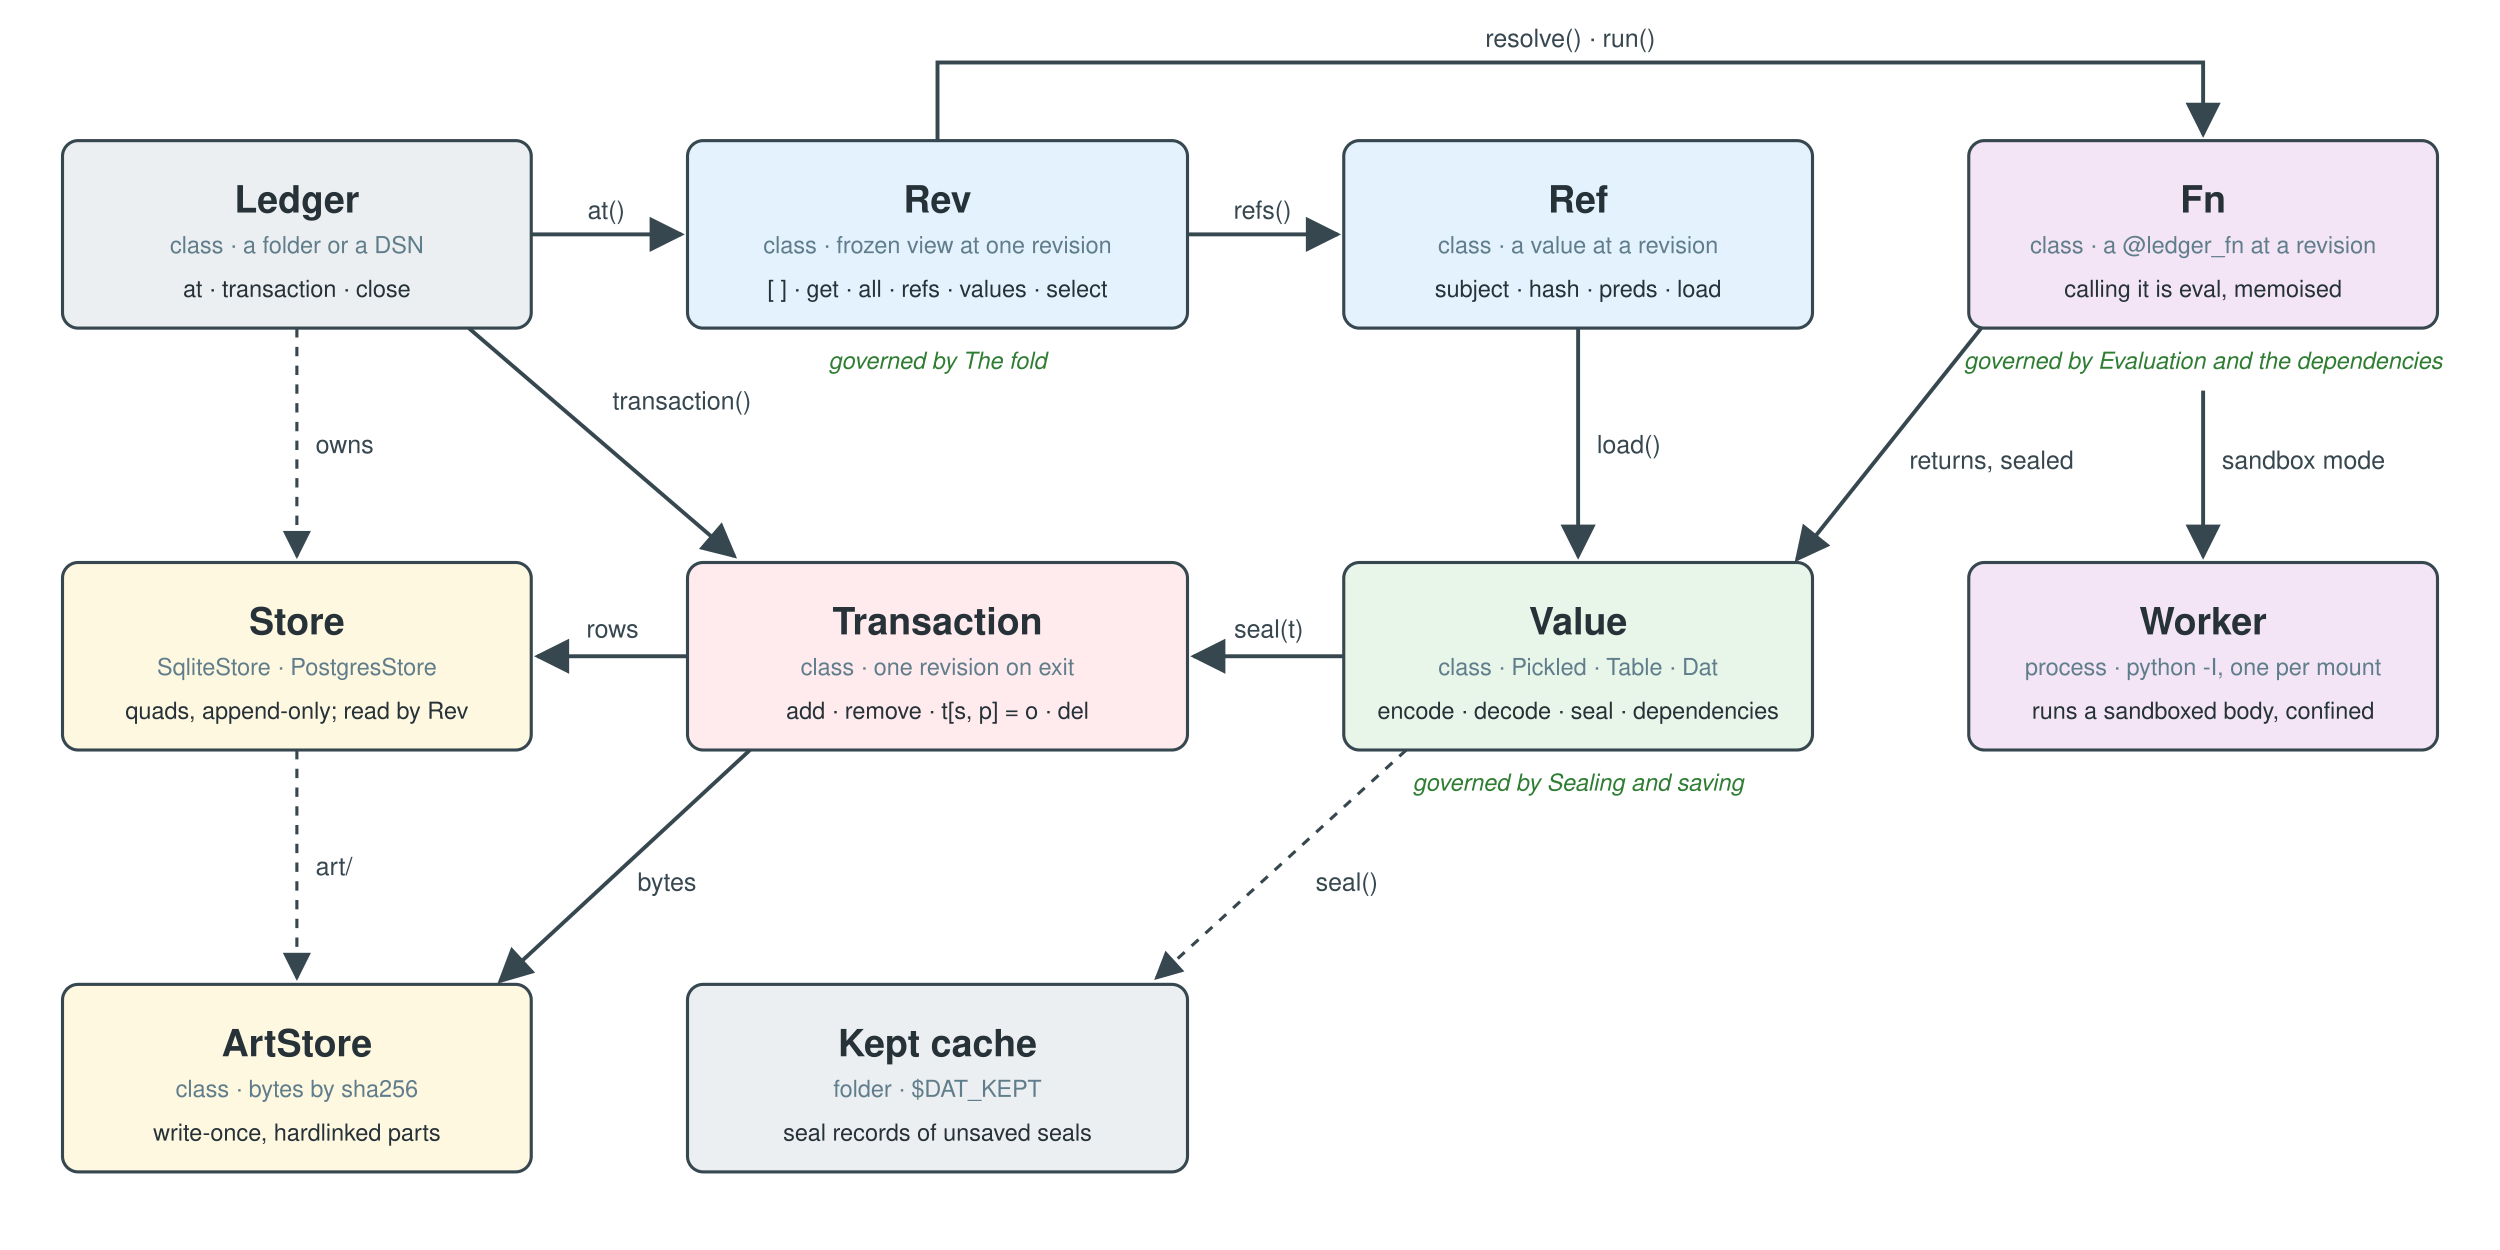
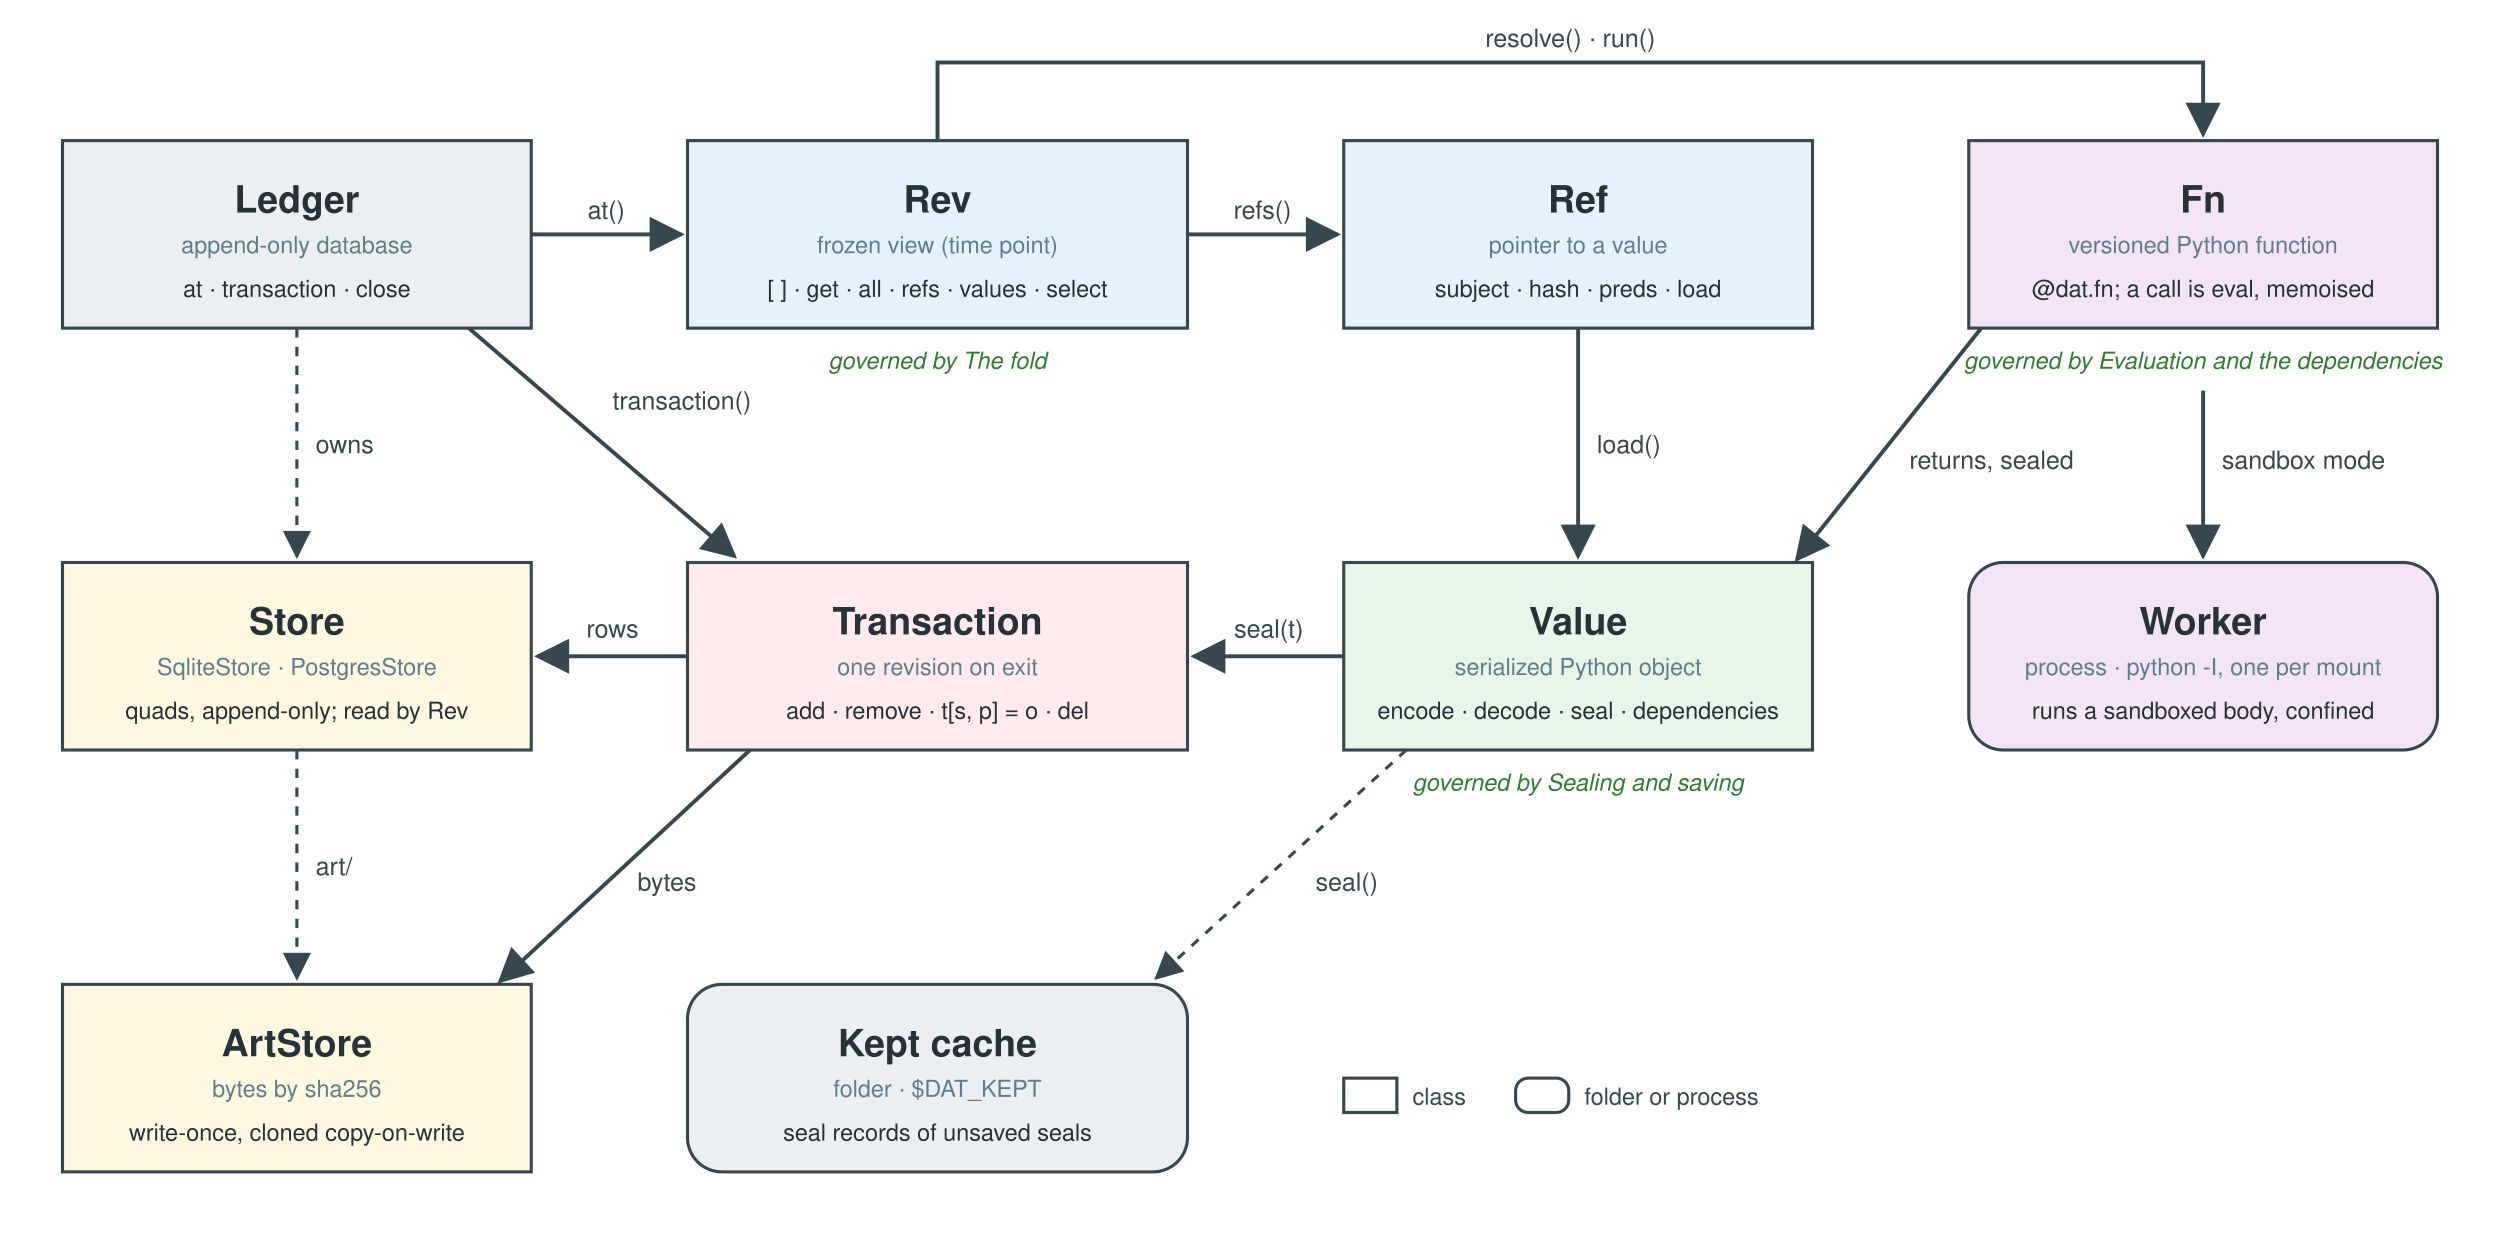
<svg xmlns="http://www.w3.org/2000/svg" viewBox="0 0 1600 800" width="1600" height="800" font-family="Helvetica, Arial, sans-serif">
  <defs>
    <marker id="arrow" viewBox="0 0 10 10" refX="9" refY="5" markerWidth="9" markerHeight="9" orient="auto-start-reverse">
      <path d="M0,0 L10,5 L0,10 z" fill="#37474f" />
    </marker>
  </defs>
  <rect x="0" y="0" width="1600" height="800" fill="#ffffff" />
  <g stroke="#37474f" stroke-width="2">
-     <rect x="40" y="90" width="300" height="120" rx="10" fill="#eceff1" />
-     <rect x="40" y="360" width="300" height="120" rx="10" fill="#fff8e1" />
-     <rect x="40" y="630" width="300" height="120" rx="10" fill="#fff8e1" />
-     <rect x="440" y="90" width="320" height="120" rx="10" fill="#e3f2fd" />
-     <rect x="440" y="360" width="320" height="120" rx="10" fill="#ffebee" />
-     <rect x="440" y="630" width="320" height="120" rx="10" fill="#eceff1" />
-     <rect x="860" y="90" width="300" height="120" rx="10" fill="#e3f2fd" />
-     <rect x="860" y="360" width="300" height="120" rx="10" fill="#e8f5e9" />
-     <rect x="1260" y="90" width="300" height="120" rx="10" fill="#f3e5f5" />
-     <rect x="1260" y="360" width="300" height="120" rx="10" fill="#f3e5f5" />
+     <rect x="40" y="90" width="300" height="120" rx="0" fill="#eceff1" />
+     <rect x="40" y="360" width="300" height="120" rx="0" fill="#fff8e1" />
+     <rect x="40" y="630" width="300" height="120" rx="0" fill="#fff8e1" />
+     <rect x="440" y="90" width="320" height="120" rx="0" fill="#e3f2fd" />
+     <rect x="440" y="360" width="320" height="120" rx="0" fill="#ffebee" />
+     <rect x="440" y="630" width="320" height="120" rx="22" fill="#eceff1" />
+     <rect x="860" y="90" width="300" height="120" rx="0" fill="#e3f2fd" />
+     <rect x="860" y="360" width="300" height="120" rx="0" fill="#e8f5e9" />
+     <rect x="1260" y="90" width="300" height="120" rx="0" fill="#f3e5f5" />
+     <rect x="1260" y="360" width="300" height="120" rx="22" fill="#f3e5f5" />
  </g>
  <g fill="#263238" text-anchor="middle">
    <text x="190" y="136" font-size="24" font-weight="bold">Ledger</text>
-     <text x="190" y="162" font-size="15" fill="#607d8b">class · a folder or a DSN</text>
+     <text x="190" y="162" font-size="15" fill="#607d8b">append-only database</text>
    <text x="190" y="190" font-size="15">at · transaction · close</text>
    <text x="190" y="406" font-size="24" font-weight="bold">Store</text>
    <text x="190" y="432" font-size="15" fill="#607d8b">SqliteStore · PostgresStore</text>
    <text x="190" y="460" font-size="15">quads, append-only; read by Rev</text>
    <text x="190" y="676" font-size="24" font-weight="bold">ArtStore</text>
-     <text x="190" y="702" font-size="15" fill="#607d8b">class · bytes by sha256</text>
-     <text x="190" y="730" font-size="15">write-once, hardlinked parts</text>
+     <text x="190" y="702" font-size="15" fill="#607d8b">bytes by sha256</text>
+     <text x="190" y="730" font-size="15">write-once, cloned copy-on-write</text>
    <text x="600" y="136" font-size="24" font-weight="bold">Rev</text>
-     <text x="600" y="162" font-size="15" fill="#607d8b">class · frozen view at one revision</text>
+     <text x="600" y="162" font-size="15" fill="#607d8b">frozen view (time point)</text>
    <text x="600" y="190" font-size="15">[ ] · get · all · refs · values · select</text>
    <text x="600" y="406" font-size="24" font-weight="bold">Transaction</text>
-     <text x="600" y="432" font-size="15" fill="#607d8b">class · one revision on exit</text>
+     <text x="600" y="432" font-size="15" fill="#607d8b">one revision on exit</text>
    <text x="600" y="460" font-size="15">add · remove · t[s, p] = o · del</text>
    <text x="600" y="676" font-size="24" font-weight="bold">Kept cache</text>
    <text x="600" y="702" font-size="15" fill="#607d8b">folder · $DAT_KEPT</text>
    <text x="600" y="730" font-size="15">seal records of unsaved seals</text>
    <text x="1010" y="136" font-size="24" font-weight="bold">Ref</text>
-     <text x="1010" y="162" font-size="15" fill="#607d8b">class · a value at a revision</text>
+     <text x="1010" y="162" font-size="15" fill="#607d8b">pointer to a value</text>
    <text x="1010" y="190" font-size="15">subject · hash · preds · load</text>
    <text x="1010" y="406" font-size="24" font-weight="bold">Value</text>
-     <text x="1010" y="432" font-size="15" fill="#607d8b">class · Pickled · Table · Dat</text>
+     <text x="1010" y="432" font-size="15" fill="#607d8b">serialized Python object</text>
    <text x="1010" y="460" font-size="15">encode · decode · seal · dependencies</text>
    <text x="1410" y="136" font-size="24" font-weight="bold">Fn</text>
-     <text x="1410" y="162" font-size="15" fill="#607d8b">class · a @ledger_fn at a revision</text>
-     <text x="1410" y="190" font-size="15">calling it is eval, memoised</text>
+     <text x="1410" y="162" font-size="15" fill="#607d8b">versioned Python function</text>
+     <text x="1410" y="190" font-size="15">@dat.fn; a call is eval, memoised</text>
    <text x="1410" y="406" font-size="24" font-weight="bold">Worker</text>
    <text x="1410" y="432" font-size="15" fill="#607d8b">process · python -I, one per mount</text>
    <text x="1410" y="460" font-size="15">runs a sandboxed body, confined</text>
  </g>
  <g font-size="15" font-style="italic" fill="#2e7d32" text-anchor="middle">
    <text x="600" y="236">governed by The fold</text>
    <text x="1010" y="506">governed by Sealing and saving</text>
    <text x="1410" y="236">governed by Evaluation and the dependencies</text>
  </g>
  <g stroke="#37474f" stroke-width="2.5" fill="none" marker-end="url(#arrow)">
    <line x1="340" y1="150" x2="436" y2="150" />
    <line x1="300" y1="210" x2="470" y2="356" />
    <line x1="760" y1="150" x2="856" y2="150" />
    <path d="M600,90 V40 H1410 V86" />
    <line x1="1010" y1="210" x2="1010" y2="356" />
    <line x1="1268" y1="210" x2="1150" y2="358" />
    <line x1="1410" y1="250" x2="1410" y2="356" />
    <line x1="860" y1="420" x2="764" y2="420" />
    <line x1="440" y1="420" x2="344" y2="420" />
    <line x1="480" y1="480" x2="320" y2="628" />
  </g>
  <g stroke="#37474f" stroke-width="2" stroke-dasharray="6,6" fill="none" marker-end="url(#arrow)">
    <line x1="190" y1="210" x2="190" y2="356" />
    <line x1="190" y1="480" x2="190" y2="626" />
    <line x1="900" y1="480" x2="740" y2="626" />
  </g>
  <g font-size="16" fill="#37474f">
    <text x="388" y="140" text-anchor="middle">at()</text>
    <text x="392" y="262">transaction()</text>
    <text x="808" y="140" text-anchor="middle">refs()</text>
    <text x="1005" y="30" text-anchor="middle">resolve() · run()</text>
    <text x="1022" y="290">load()</text>
    <text x="1222" y="300">returns, sealed</text>
    <text x="1422" y="300">sandbox mode</text>
    <text x="812" y="408" text-anchor="middle">seal(t)</text>
    <text x="392" y="408" text-anchor="middle">rows</text>
    <text x="408" y="570">bytes</text>
    <text x="202" y="290">owns</text>
    <text x="202" y="560">art/</text>
    <text x="842" y="570">seal()</text>
  </g>
+   <g font-size="15" fill="#37474f">
+     <rect x="860" y="690" width="34" height="22" rx="0" fill="#ffffff" stroke="#37474f" stroke-width="2" />
+     <text x="904" y="707">class</text>
+     <rect x="970" y="690" width="34" height="22" rx="8" fill="#ffffff" stroke="#37474f" stroke-width="2" />
+     <text x="1014" y="707">folder or process</text>
+   </g>
</svg>
